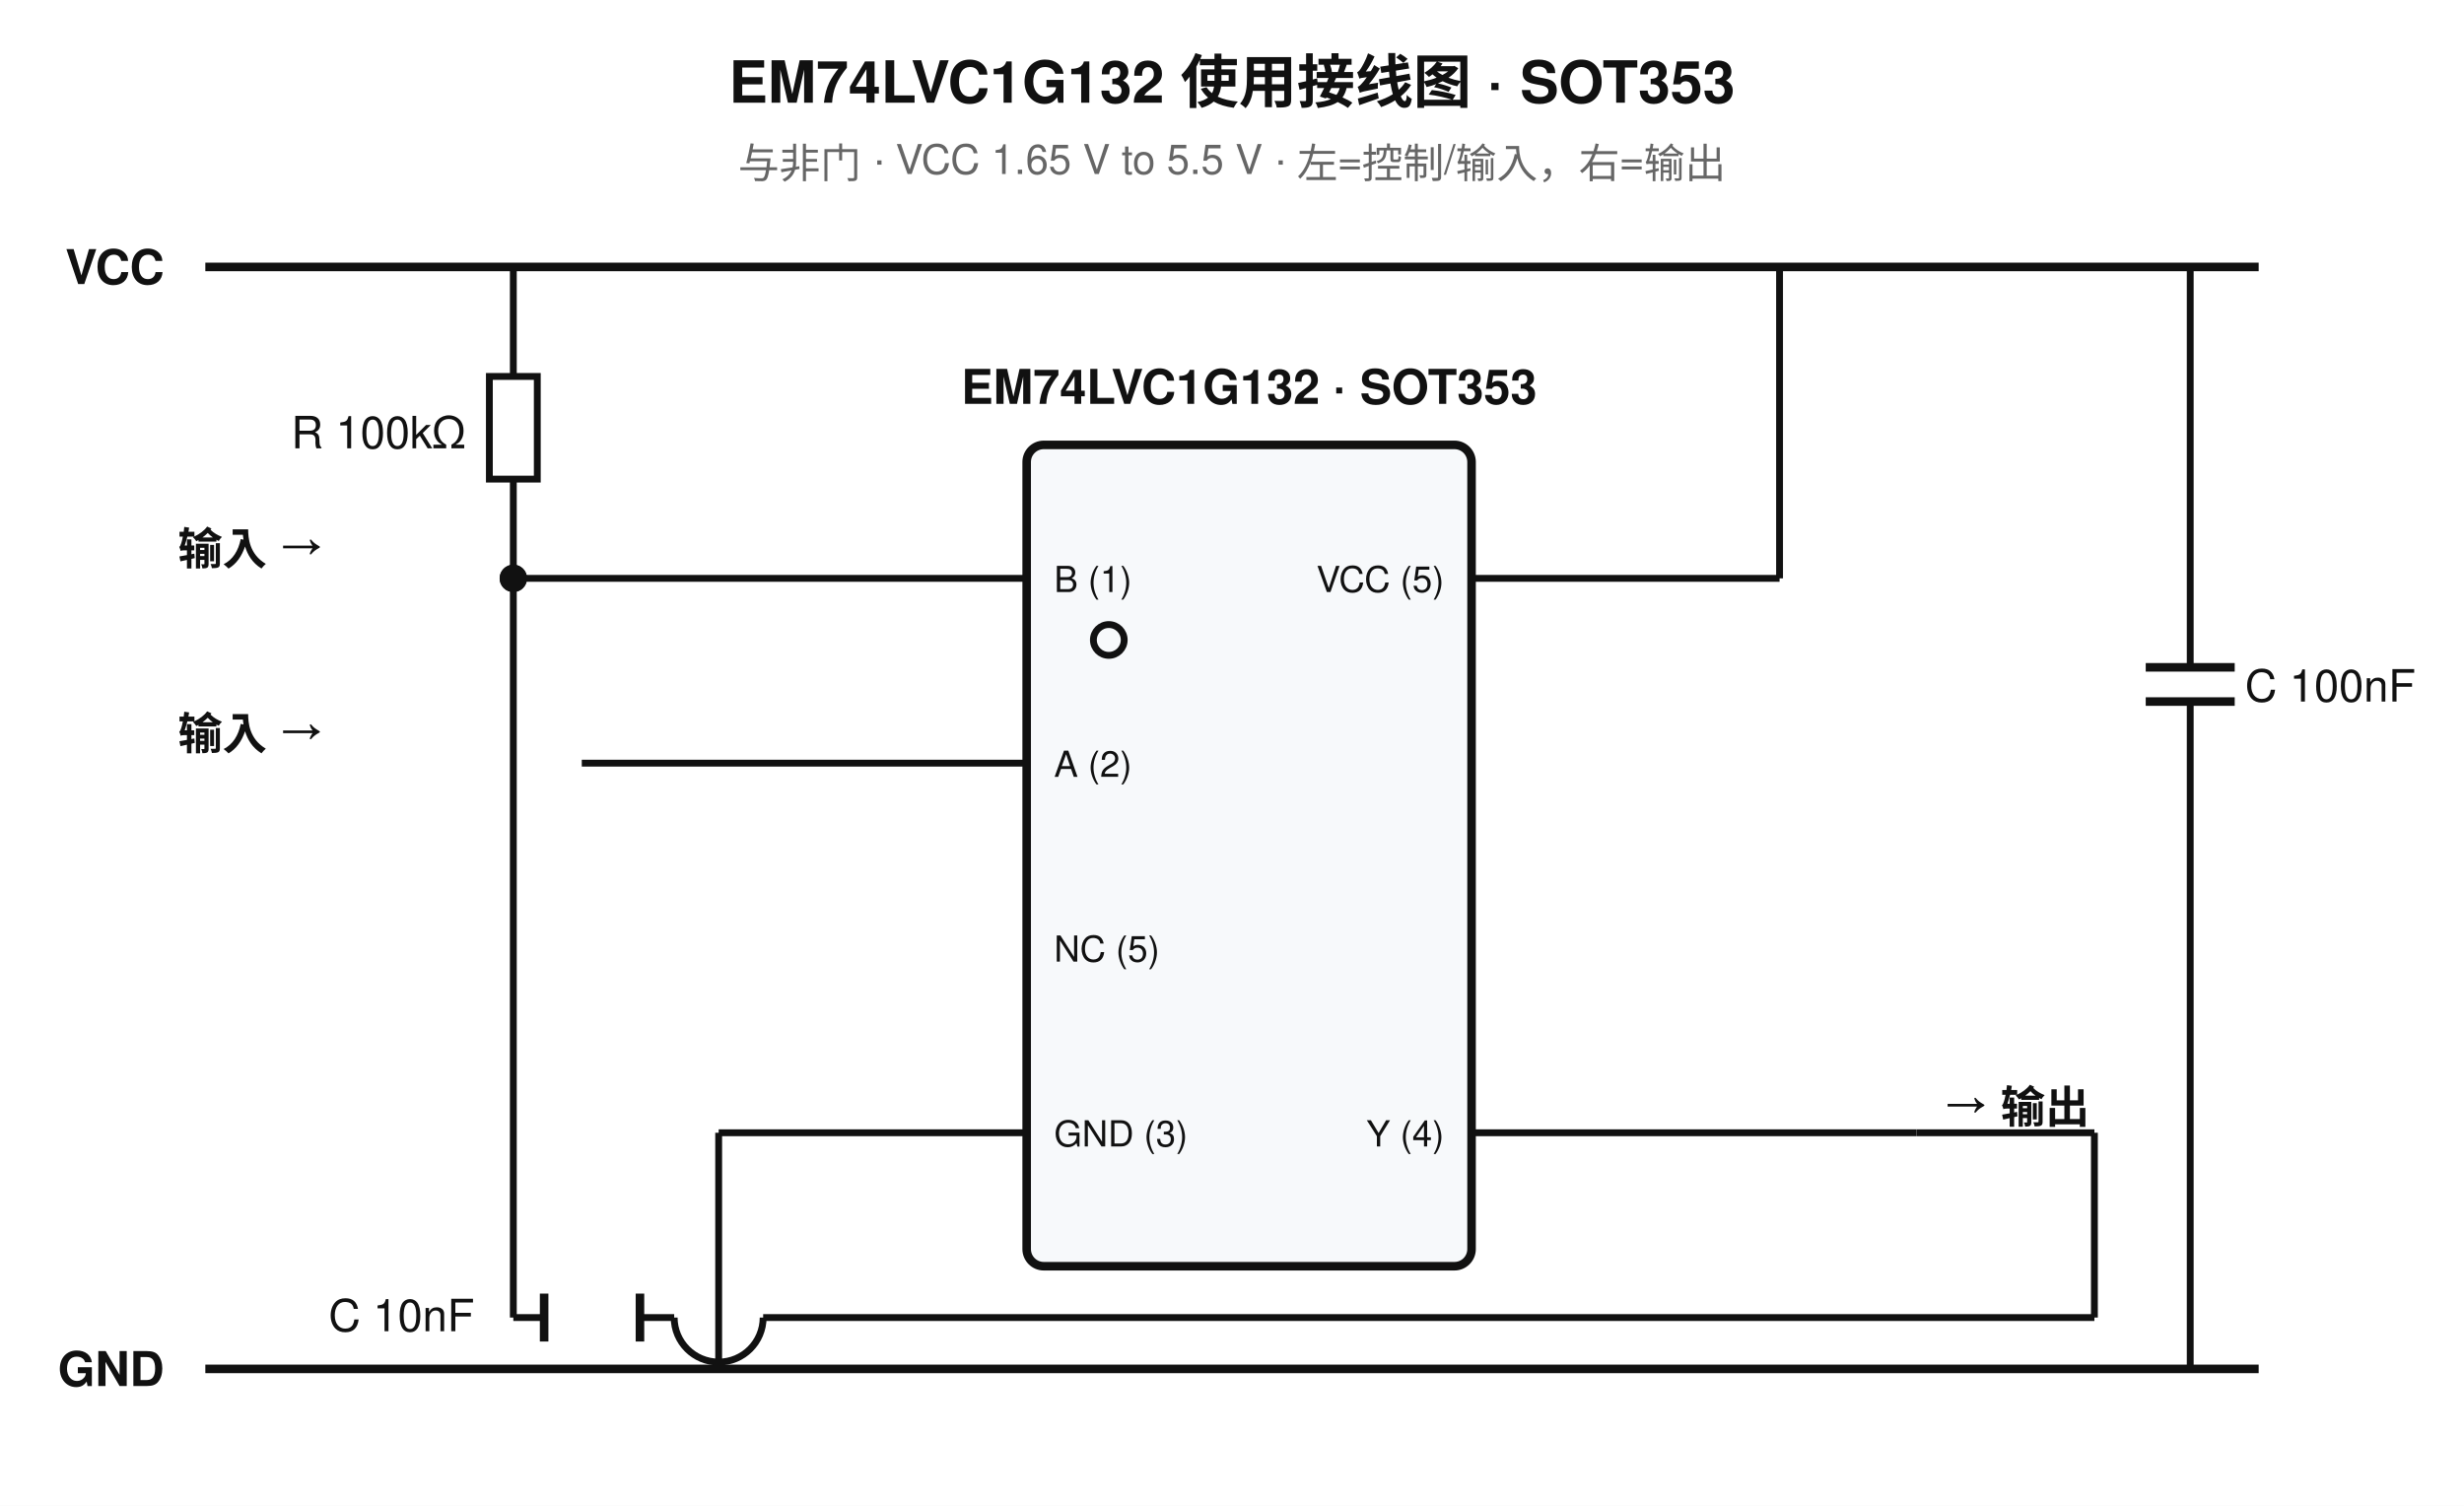
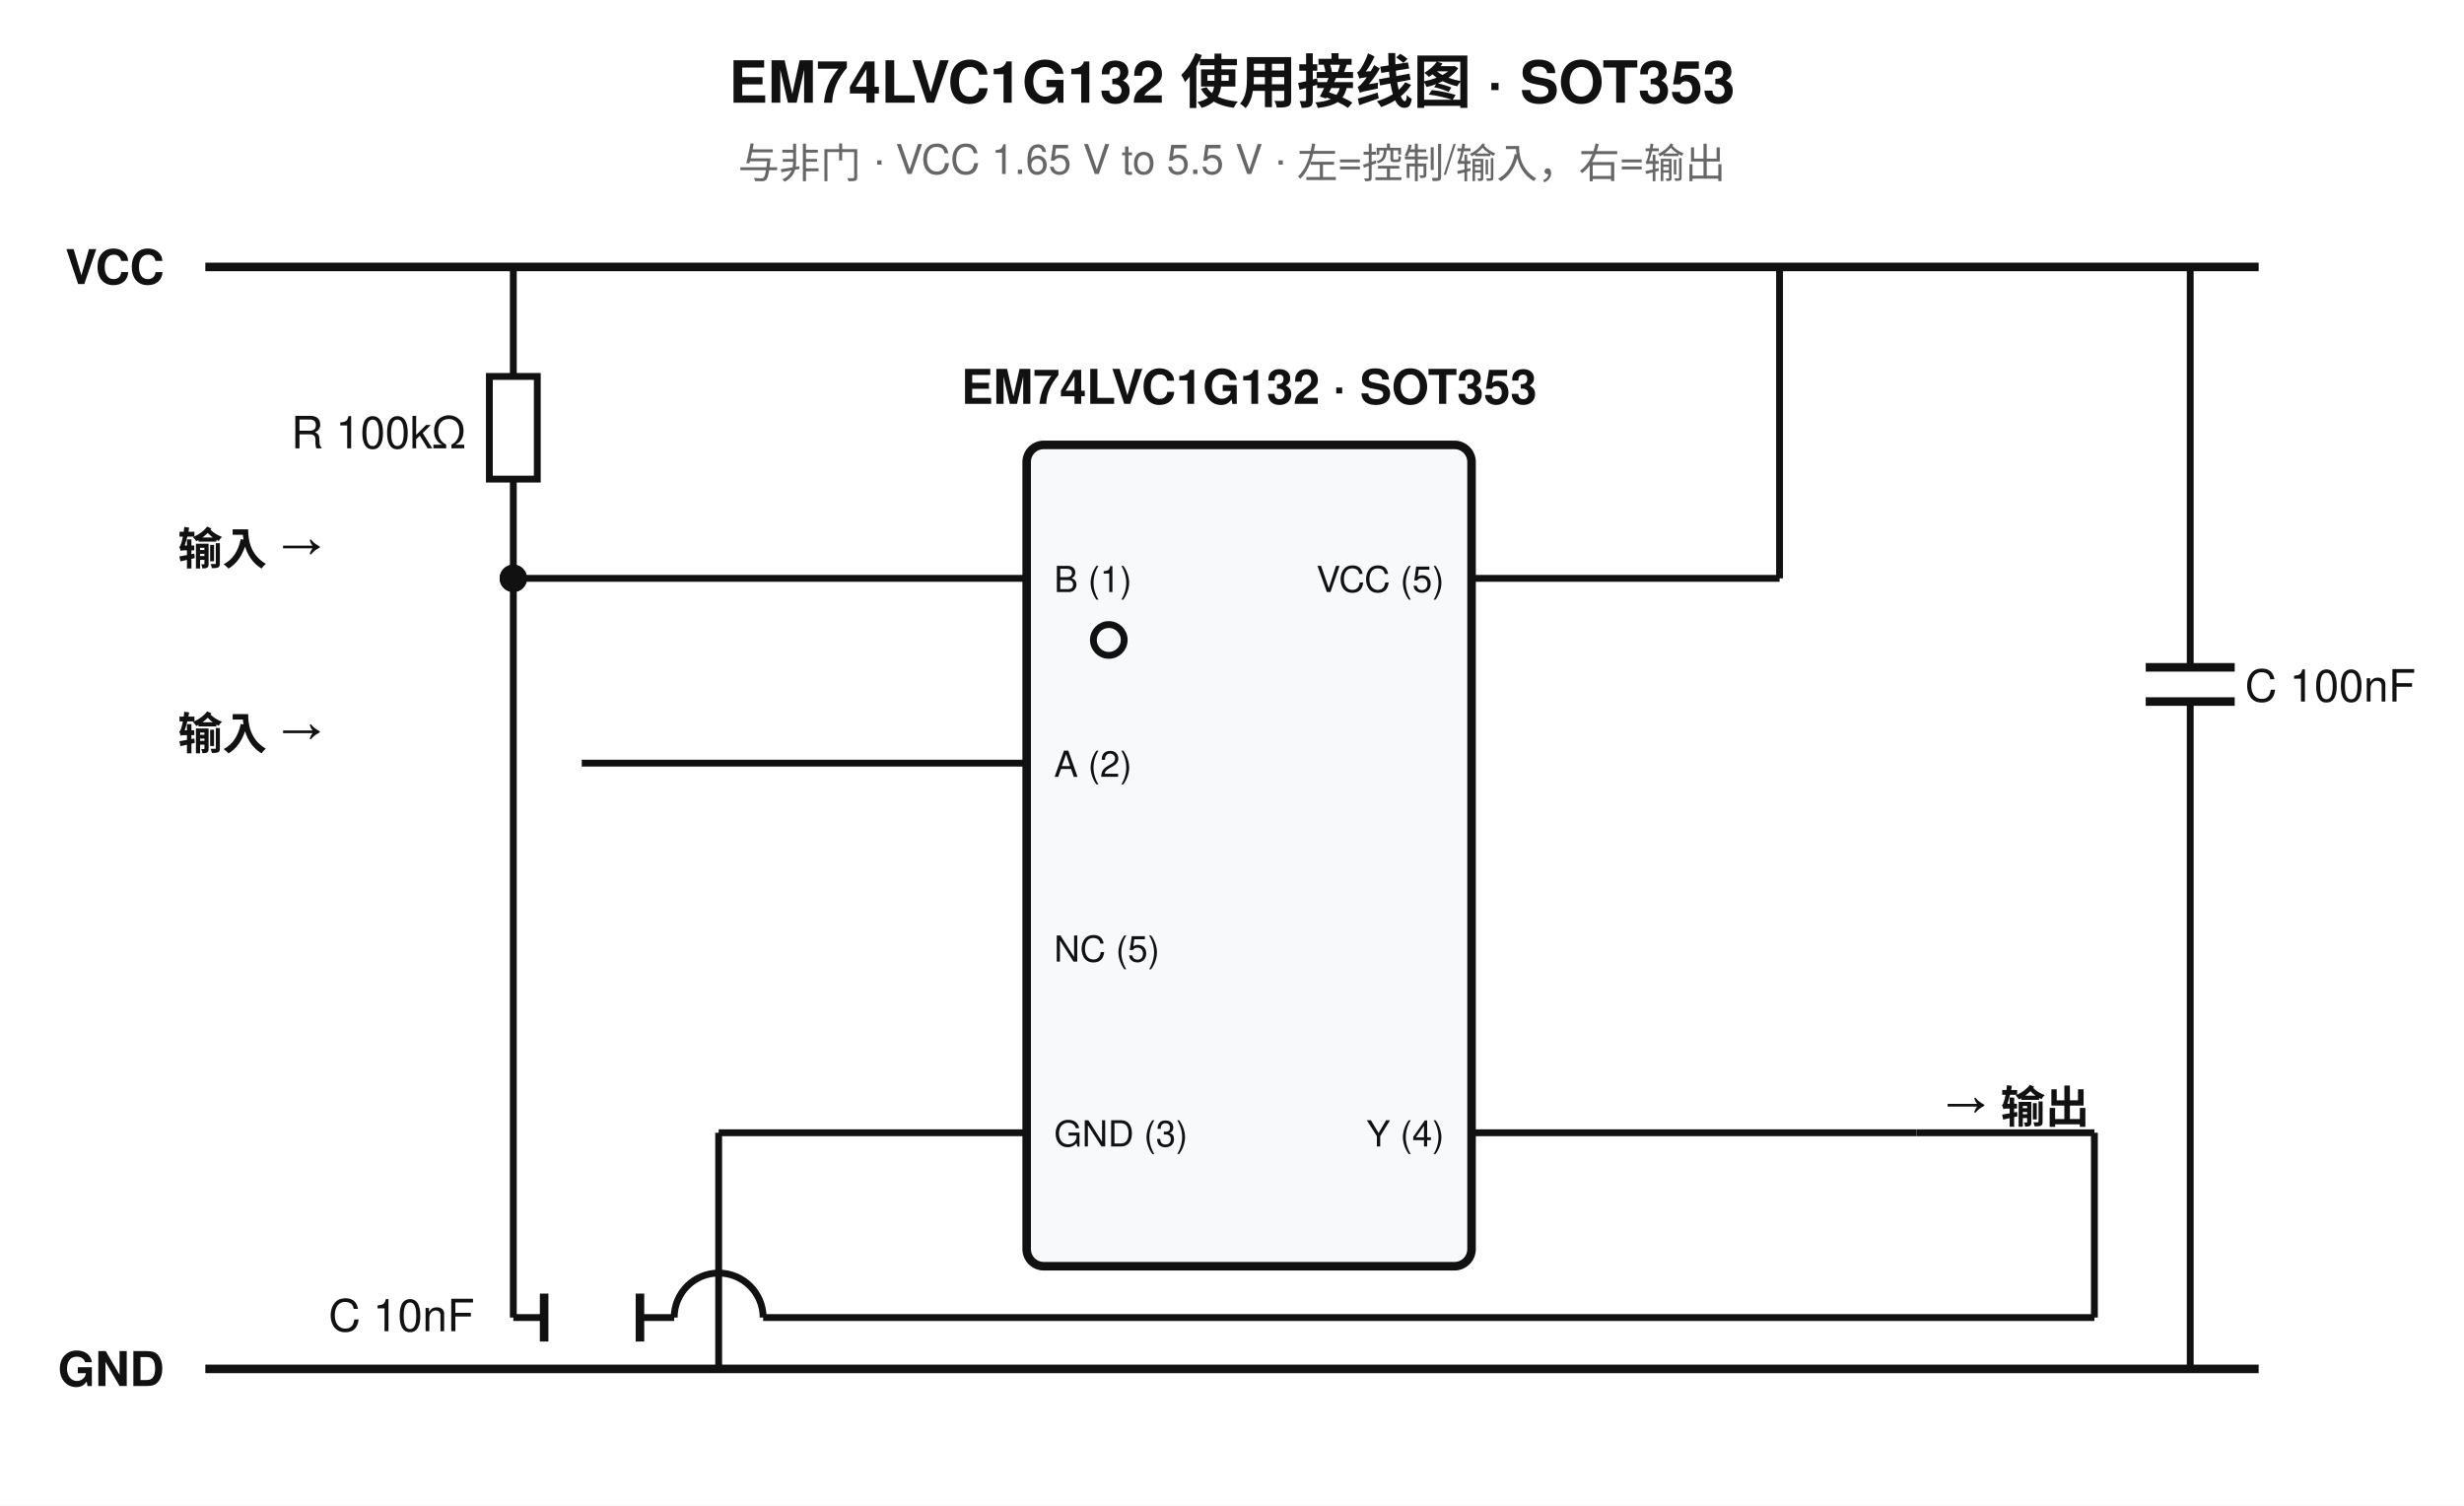
<svg xmlns="http://www.w3.org/2000/svg" viewBox="0 0 720 440" font-family="Helvetica,Arial,sans-serif">
  <rect width="720" height="440" fill="#fff" />
  <text x="360" y="30" text-anchor="middle" font-size="17" font-weight="bold" fill="#111">EM74LVC1G132 使用接线图 · SOT353</text>
  <text x="360" y="52" text-anchor="middle" font-size="12" fill="#666">与非门 · VCC 1.65 V to 5.5 V · 左=控制/输入，右=输出</text>
  <line x1="60" y1="78" x2="660" y2="78" stroke="#111" stroke-width="2.5" />
  <text x="48" y="83" text-anchor="end" font-size="14" font-weight="bold" fill="#111">VCC</text>
  <line x1="60" y1="400" x2="660" y2="400" stroke="#111" stroke-width="2.5" />
  <text x="48" y="405" text-anchor="end" font-size="14" font-weight="bold" fill="#111">GND</text>
  <text x="365" y="118" text-anchor="middle" font-size="14" font-weight="bold" fill="#111">EM74LVC1G132 · SOT353</text>
  <rect x="300" y="130" width="130" height="240" rx="5" fill="#f7f9fb" stroke="#111" stroke-width="2.5" />
  <text x="308" y="173.0" font-size="10.5" fill="#111">B (1)</text>
  <line x1="300" y1="169.0" x2="150" y2="169.0" stroke="#111" stroke-width="2" />
  <line x1="150" y1="78" x2="150" y2="110.0" stroke="#111" stroke-width="2" />
  <rect x="143" y="110.0" width="14" height="30" fill="#fff" stroke="#111" stroke-width="2" />
  <line x1="150" y1="140.0" x2="150" y2="169.0" stroke="#111" stroke-width="2" />
  <circle cx="150" cy="169.0" r="4" fill="#111" />
  <text x="136" y="131.0" text-anchor="end" font-size="13" fill="#111">R 100kΩ</text>
  <text x="52" y="165.0" font-size="13" font-weight="bold" fill="#111">输入 →</text>
  <text x="308" y="227.0" font-size="10.5" fill="#111">A (2)</text>
  <line x1="300" y1="223.0" x2="170" y2="223.0" stroke="#111" stroke-width="2" />
  <text x="52" y="219.0" font-size="13" font-weight="bold" fill="#111">输入 →</text>
  <text x="308" y="281.0" font-size="10.5" fill="#111">NC (5)</text>
  <text x="308" y="335.0" font-size="10.5" fill="#111">GND (3)</text>
  <line x1="300" y1="331.0" x2="210" y2="331.0" stroke="#111" stroke-width="2" />
  <line x1="210" y1="331.0" x2="210" y2="400" stroke="#111" stroke-width="2" />
  <text x="422" y="173.0" text-anchor="end" font-size="10.5" fill="#111">VCC (5)</text>
  <line x1="430" y1="169.0" x2="520" y2="169.0" stroke="#111" stroke-width="2" />
  <line x1="520" y1="169.0" x2="520" y2="78" stroke="#111" stroke-width="2" />
  <text x="422" y="335.0" text-anchor="end" font-size="10.5" fill="#111">Y (4)</text>
  <line x1="430" y1="331.0" x2="560" y2="331.0" stroke="#111" stroke-width="2" />
  <text x="568" y="327.0" font-size="13" font-weight="bold" fill="#111">→ 输出</text>
  <circle cx="324" cy="187.0" r="4.5" fill="none" stroke="#111" stroke-width="2" />
  <line x1="560" y1="331.0" x2="612" y2="331.0" stroke="#111" stroke-width="2" />
  <line x1="612" y1="331.0" x2="612" y2="385" stroke="#111" stroke-width="2" />
  <line x1="159" y1="385" x2="150" y2="385" stroke="#111" stroke-width="2" />
  <line x1="159" y1="378" x2="159" y2="392" stroke="#111" stroke-width="2.5" />
  <line x1="187" y1="378" x2="187" y2="392" stroke="#111" stroke-width="2.5" />
  <line x1="187" y1="385" x2="197" y2="385" stroke="#111" stroke-width="2" />
-   <path d="M197,385 A13,13 0 0,0 223,385" fill="none" stroke="#111" stroke-width="2" />
+   <path d="M197,385 A13,13 0 0,1 223,385" fill="none" stroke="#111" stroke-width="2" />
  <line x1="223" y1="385" x2="612" y2="385" stroke="#111" stroke-width="2" />
  <text x="96" y="389" font-size="13" fill="#111">C 10nF</text>
  <line x1="150" y1="385" x2="150" y2="169.0" stroke="#111" stroke-width="2" />
  <circle cx="150" cy="169.0" r="4" fill="#111" />
  <text x="656" y="205" font-size="13" fill="#111">C 100nF</text>
  <line x1="640" y1="78" x2="640" y2="195" stroke="#111" stroke-width="2" />
  <line x1="627" y1="195" x2="653" y2="195" stroke="#111" stroke-width="2.5" />
  <line x1="627" y1="205" x2="653" y2="205" stroke="#111" stroke-width="2.5" />
  <line x1="640" y1="205" x2="640" y2="400" stroke="#111" stroke-width="2" />
</svg>
